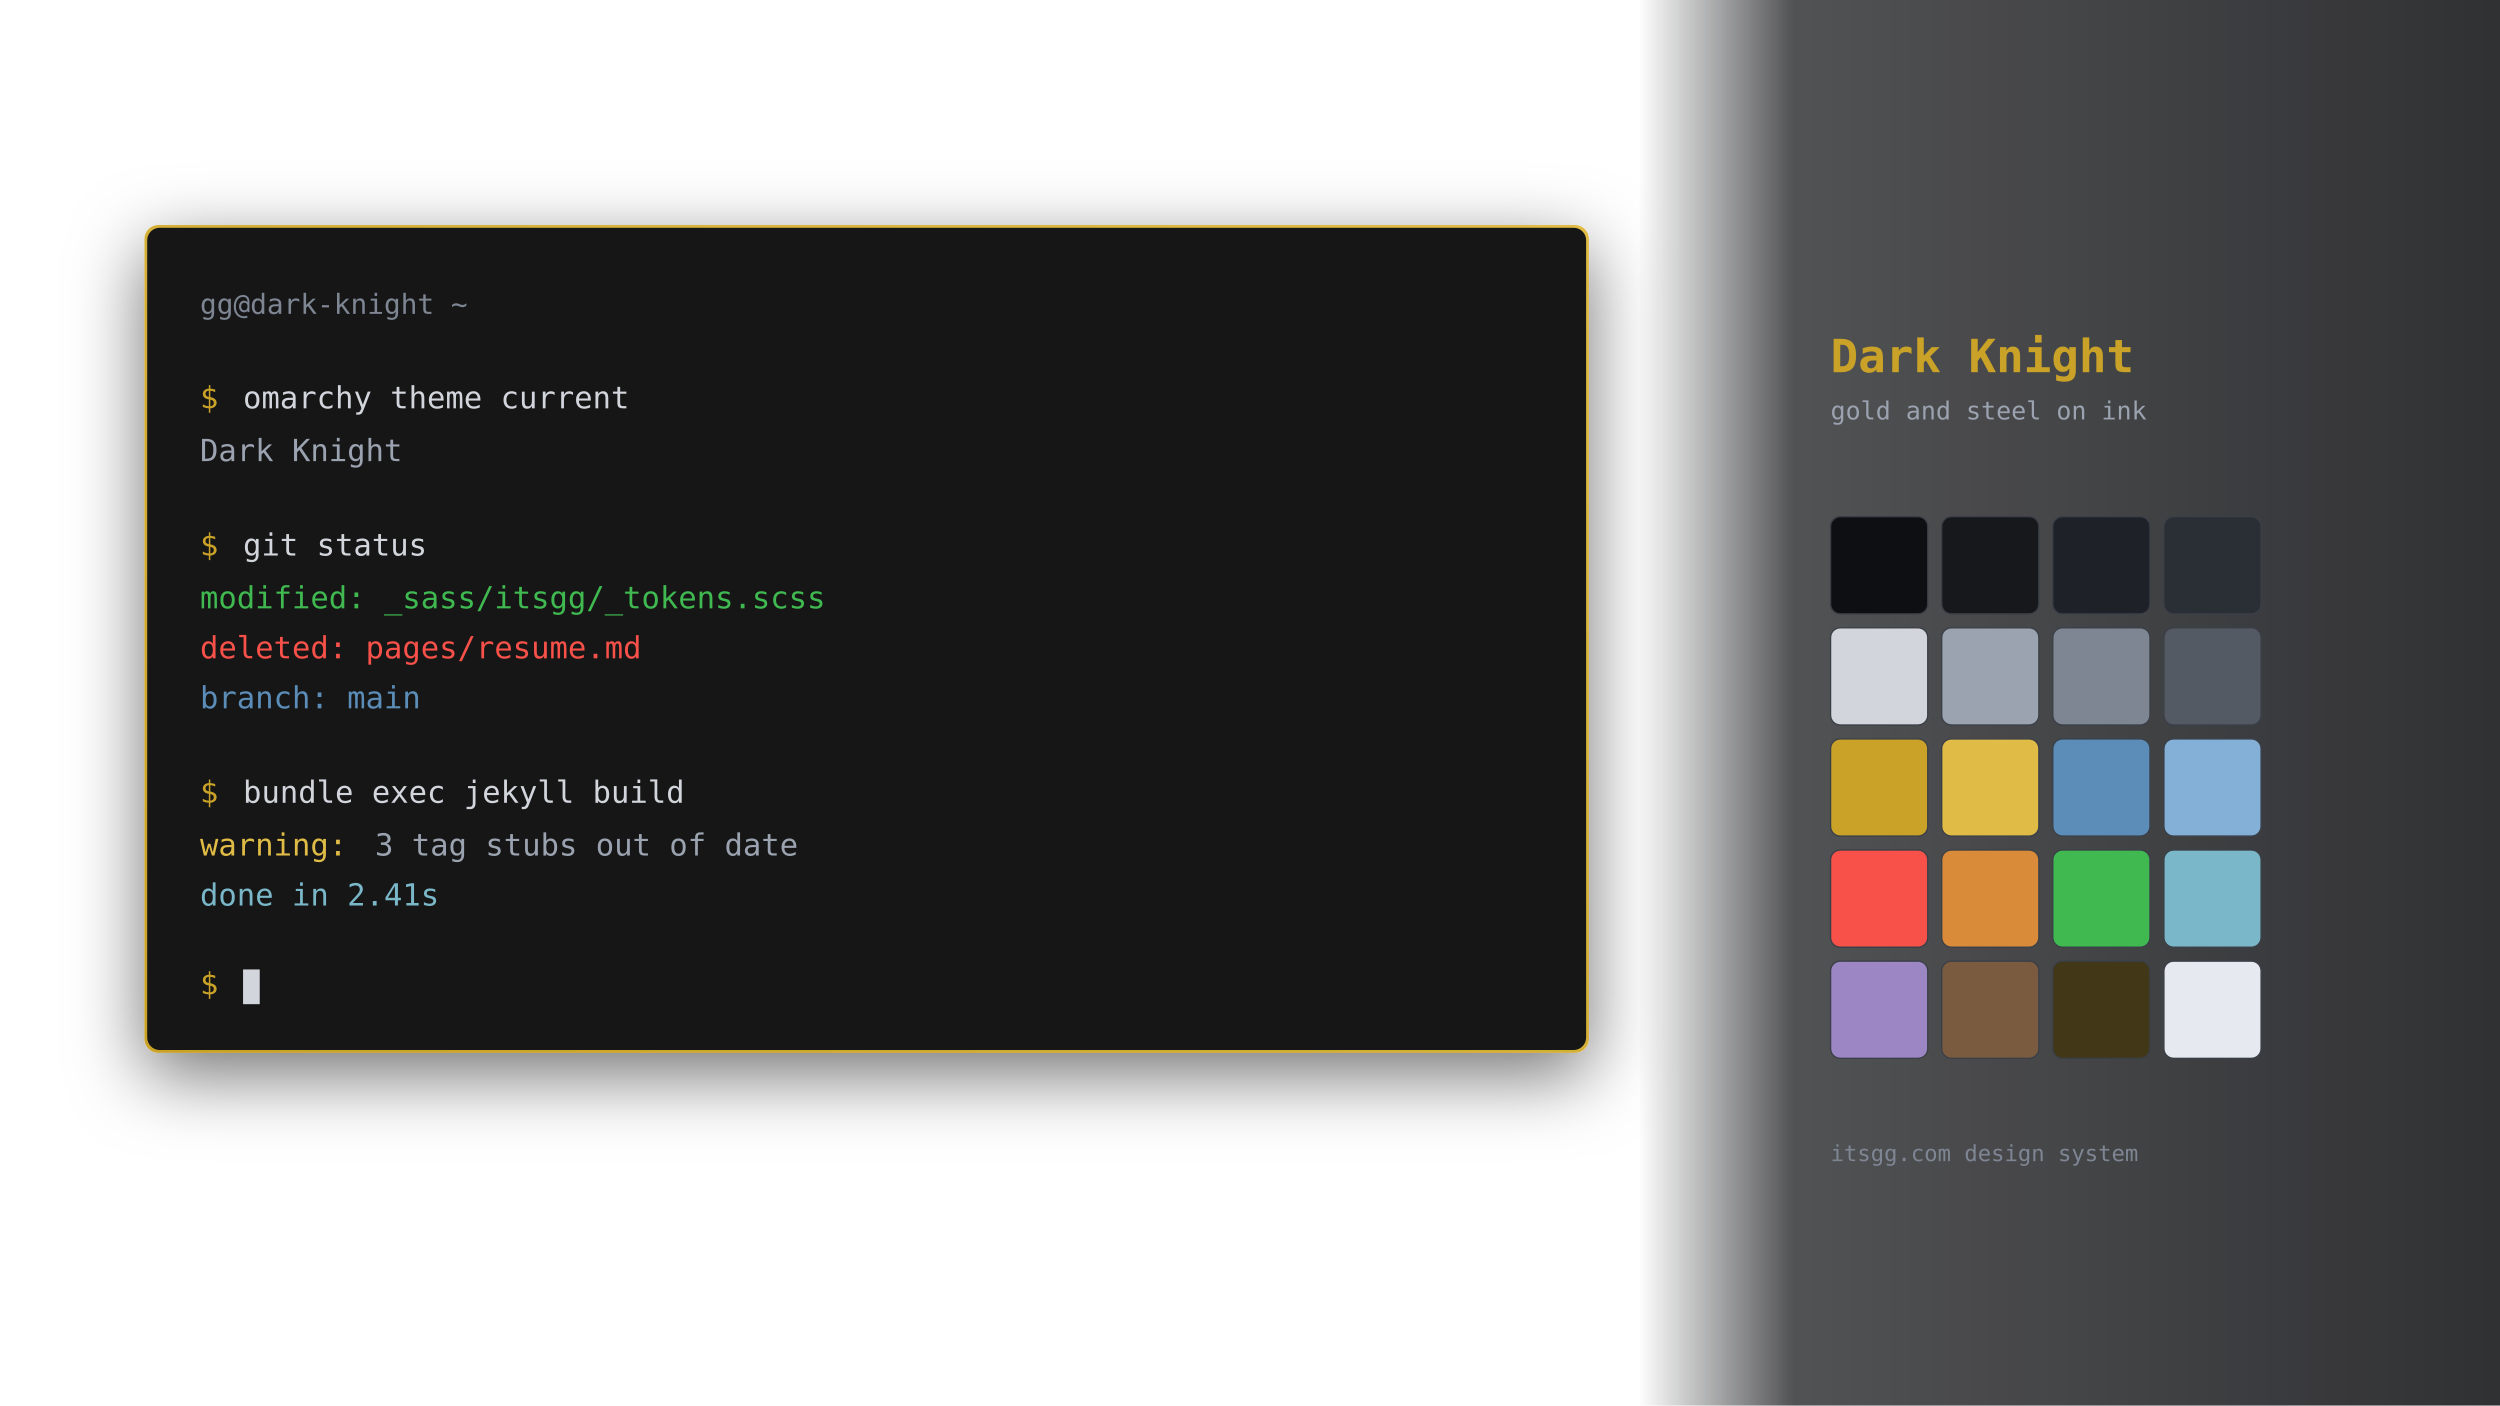
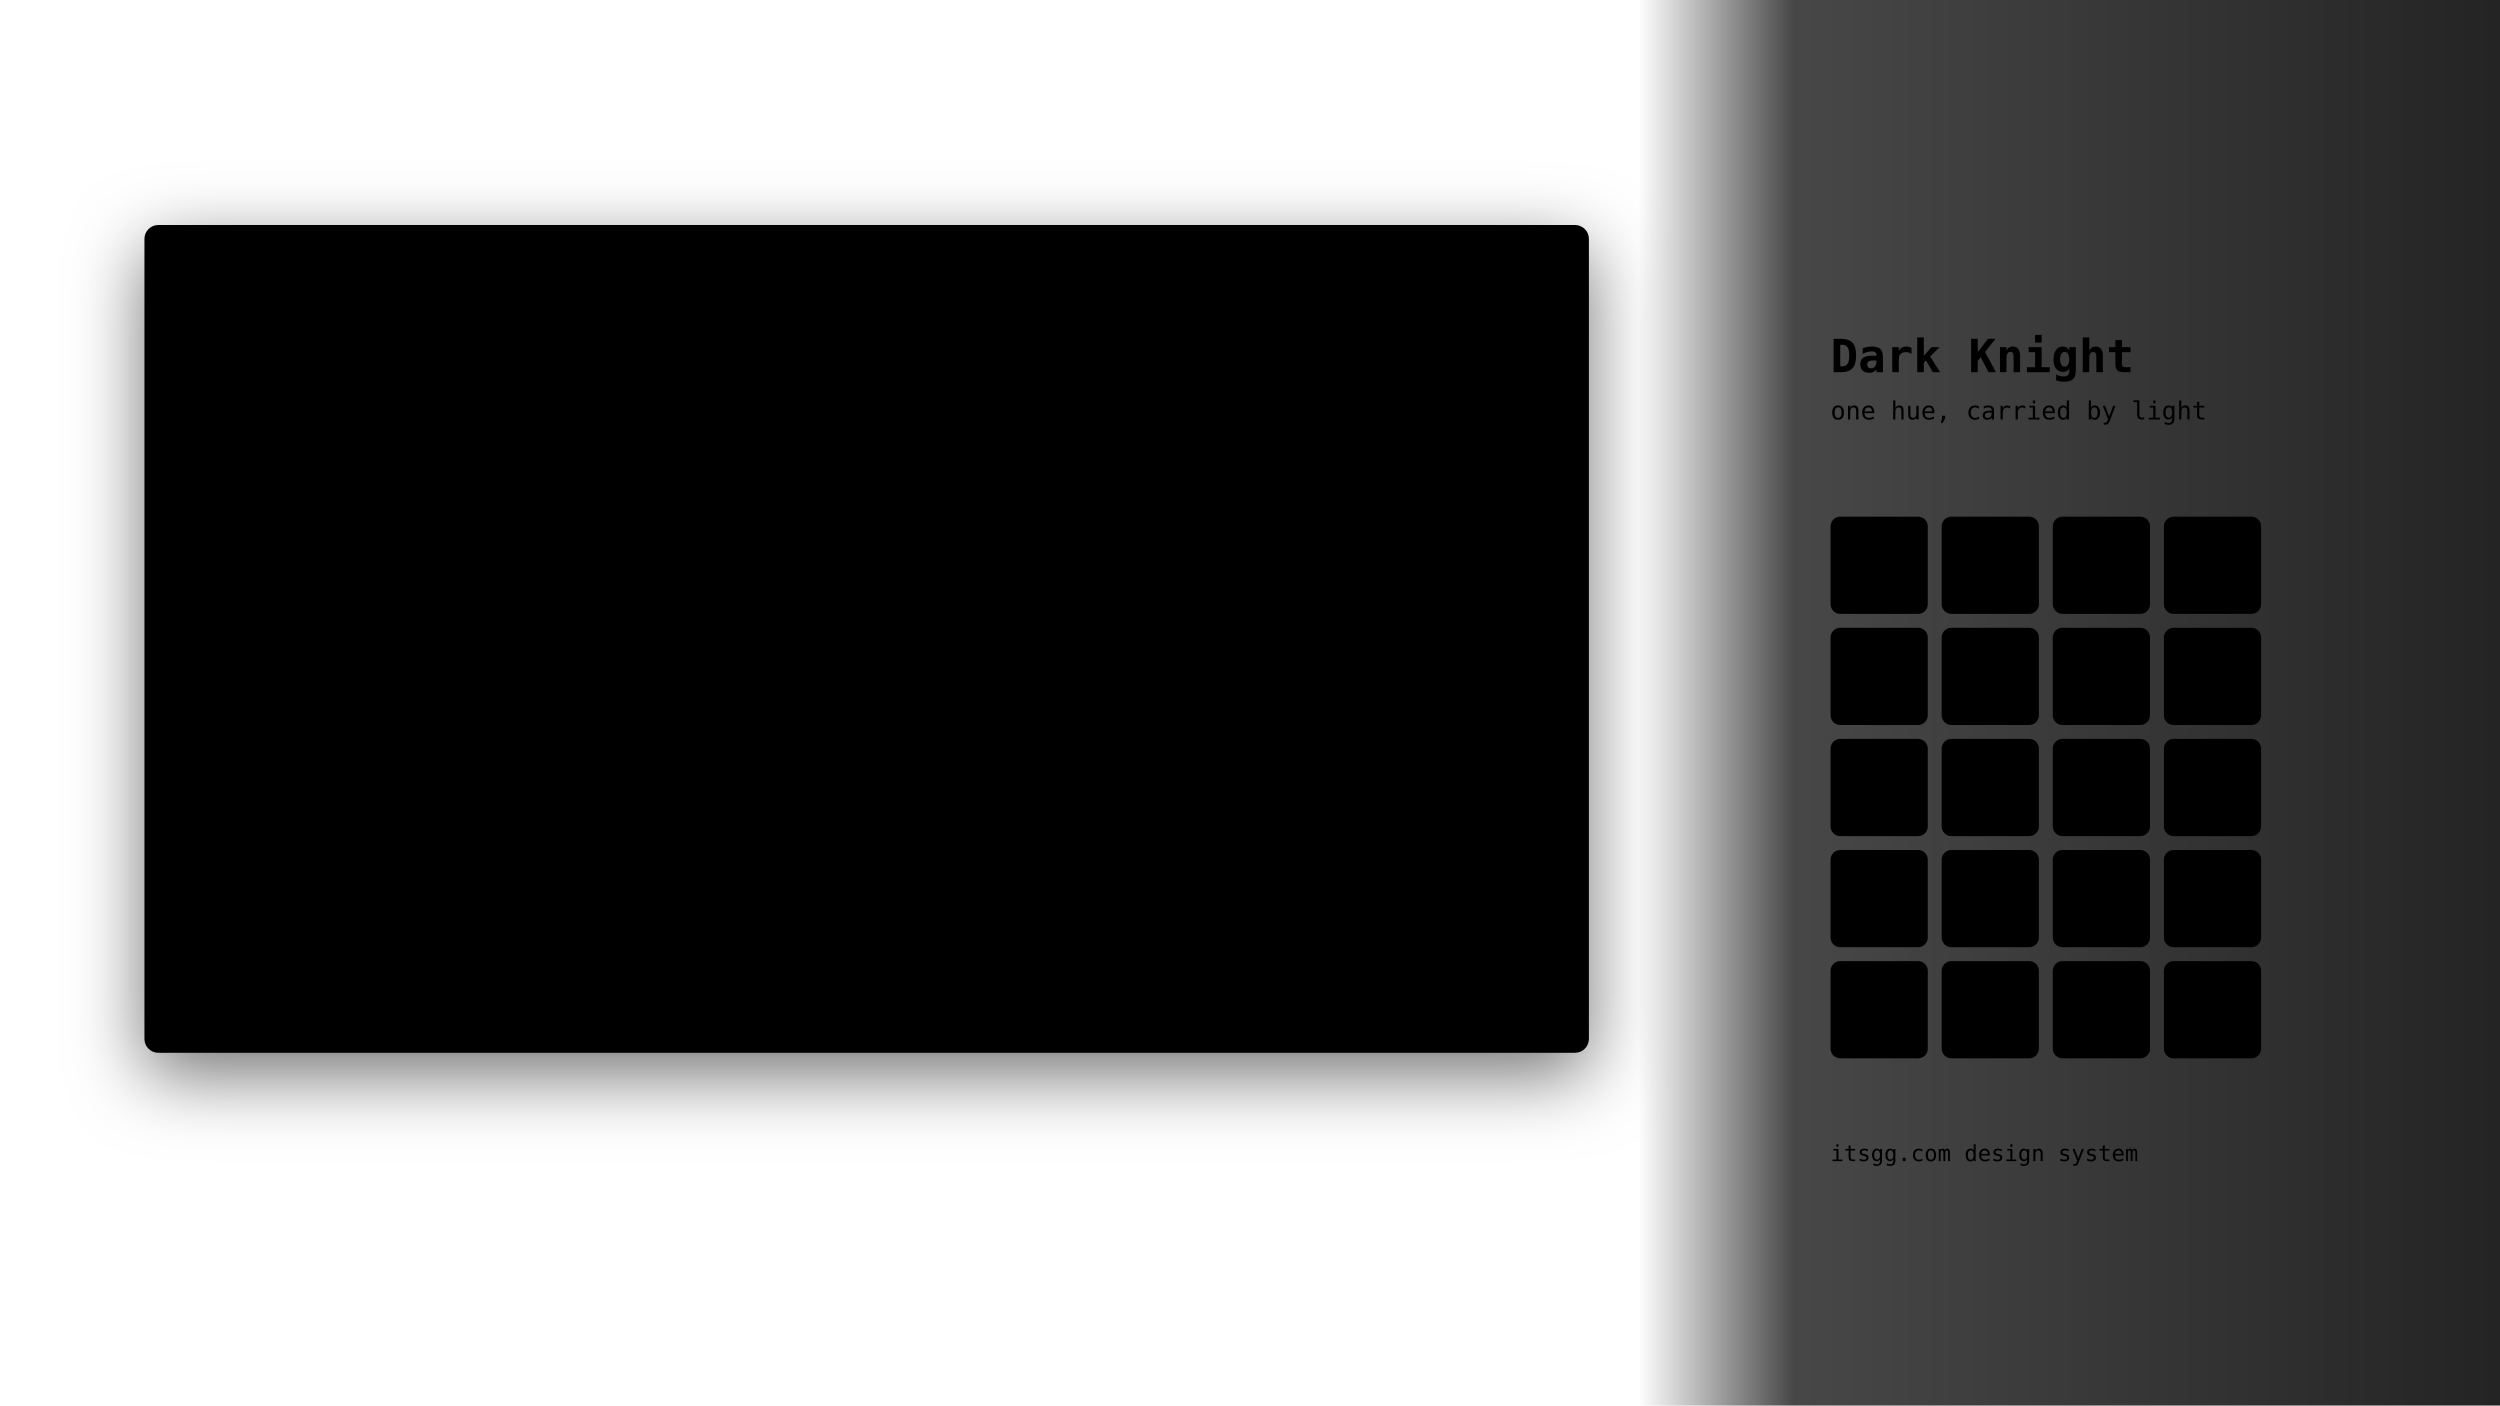
<svg xmlns="http://www.w3.org/2000/svg" width="1800" height="1012" viewBox="0 0 1800 1012">
  <defs>
    <linearGradient id="goldborder" x1="0" y1="1" x2="1" y2="0">
-       <stop offset="0%" stop-color="#c9a227" />
-       <stop offset="100%" stop-color="#e0bc46" />
+       <stop offset="0%" stop-color="{{accent}}" />
+       <stop offset="100%" stop-color="{{accent_dim}}" />
    </linearGradient>
    <filter id="drop" x="-20%" y="-20%" width="150%" height="150%">
      <feDropShadow dx="0" dy="16" stdDeviation="26" flood-color="#000" flood-opacity="0.55" />
    </filter>
    <linearGradient id="scrim" x1="0" y1="0" x2="1" y2="0">
-       <stop offset="0%" stop-color="#0e0f12" stop-opacity="0" />
-       <stop offset="18%" stop-color="#0e0f12" stop-opacity="0.72" />
-       <stop offset="100%" stop-color="#0e0f12" stop-opacity="0.86" />
+       <stop offset="0%" stop-color="{{background}}" stop-opacity="0" />
+       <stop offset="18%" stop-color="{{background}}" stop-opacity="0.72" />
+       <stop offset="100%" stop-color="{{background}}" stop-opacity="0.86" />
    </linearGradient>
    <style>.m { font-family: "JetBrainsMono Nerd Font","JetBrains Mono",monospace; }</style>
  </defs>
  <rect x="1180" y="0" width="620" height="1012" fill="url(#scrim)" />
  <g filter="url(#drop)">
    <rect x="104" y="162" width="1040" height="596" rx="10" fill="url(#goldborder)" />
-     <rect x="106" y="164" width="1036" height="592" rx="9" fill="#0e0f12" fill-opacity="0.97" />
+     <rect x="106" y="164" width="1036" height="592" rx="9" fill="{{background}}" fill-opacity="0.97" />
  </g>
-   <text class="m" x="144" y="226" font-size="20" fill="#7e8694">gg@dark-knight ~</text>
-   <text class="m" x="144" y="294" font-size="22" fill="#c9a227">$</text>
-   <text class="m" x="175" y="294" font-size="22" fill="#d2d6dc">omarchy theme current</text>
-   <text class="m" x="144" y="332" font-size="22" fill="#9ba3b0">Dark Knight</text>
-   <text class="m" x="144" y="400" font-size="22" fill="#c9a227">$</text>
-   <text class="m" x="175" y="400" font-size="22" fill="#d2d6dc">git status</text>
-   <text class="m" x="144" y="438" font-size="22" fill="#3fb950">  modified:   _sass/itsgg/_tokens.scss</text>
-   <text class="m" x="144" y="474" font-size="22" fill="#f85149">  deleted:    pages/resume.md</text>
-   <text class="m" x="144" y="510" font-size="22" fill="#5b8db8">  branch:     main</text>
-   <text class="m" x="144" y="578" font-size="22" fill="#c9a227">$</text>
-   <text class="m" x="175" y="578" font-size="22" fill="#d2d6dc">bundle exec jekyll build</text>
-   <text class="m" x="144" y="616" font-size="22" fill="#e0bc46">  warning:</text>
-   <text class="m" x="270" y="616" font-size="22" fill="#9ba3b0">3 tag stubs out of date</text>
-   <text class="m" x="144" y="652" font-size="22" fill="#7ab8c9">  done in 2.41s</text>
-   <text class="m" x="144" y="716" font-size="22" fill="#c9a227">$</text>
-   <rect x="175" y="698" width="12" height="25" fill="#d2d6dc" />
-   <text class="m" x="1318" y="268" font-size="33" fill="#c9a227" font-weight="700">Dark Knight</text>
-   <text class="m" x="1318" y="302" font-size="18" fill="#9ba3b0">gold and steel on ink</text>
-   <rect x="1318" y="372" width="70" height="70" rx="7" fill="#0e0f12" stroke="#3a3f47" stroke-width="1" />
-   <rect x="1398" y="372" width="70" height="70" rx="7" fill="#16181c" stroke="#3a3f47" stroke-width="1" />
-   <rect x="1478" y="372" width="70" height="70" rx="7" fill="#1e2127" stroke="#3a3f47" stroke-width="1" />
-   <rect x="1558" y="372" width="70" height="70" rx="7" fill="#2a2e35" stroke="#3a3f47" stroke-width="1" />
-   <rect x="1318" y="452" width="70" height="70" rx="7" fill="#d2d6dc" stroke="#3a3f47" stroke-width="1" />
-   <rect x="1398" y="452" width="70" height="70" rx="7" fill="#9ba3b0" stroke="#3a3f47" stroke-width="1" />
-   <rect x="1478" y="452" width="70" height="70" rx="7" fill="#7e8694" stroke="#3a3f47" stroke-width="1" />
-   <rect x="1558" y="452" width="70" height="70" rx="7" fill="#545a64" stroke="#3a3f47" stroke-width="1" />
-   <rect x="1318" y="532" width="70" height="70" rx="7" fill="#c9a227" stroke="#3a3f47" stroke-width="1" />
-   <rect x="1398" y="532" width="70" height="70" rx="7" fill="#e0bc46" stroke="#3a3f47" stroke-width="1" />
-   <rect x="1478" y="532" width="70" height="70" rx="7" fill="#5b8db8" stroke="#3a3f47" stroke-width="1" />
-   <rect x="1558" y="532" width="70" height="70" rx="7" fill="#84b0d8" stroke="#3a3f47" stroke-width="1" />
-   <rect x="1318" y="612" width="70" height="70" rx="7" fill="#f85149" stroke="#3a3f47" stroke-width="1" />
-   <rect x="1398" y="612" width="70" height="70" rx="7" fill="#d98b3a" stroke="#3a3f47" stroke-width="1" />
-   <rect x="1478" y="612" width="70" height="70" rx="7" fill="#3fb950" stroke="#3a3f47" stroke-width="1" />
-   <rect x="1558" y="612" width="70" height="70" rx="7" fill="#7ab8c9" stroke="#3a3f47" stroke-width="1" />
-   <rect x="1318" y="692" width="70" height="70" rx="7" fill="#9d86c4" stroke="#3a3f47" stroke-width="1" />
-   <rect x="1398" y="692" width="70" height="70" rx="7" fill="#7b5b40" stroke="#3a3f47" stroke-width="1" />
-   <rect x="1478" y="692" width="70" height="70" rx="7" fill="#423818" stroke="#3a3f47" stroke-width="1" />
-   <rect x="1558" y="692" width="70" height="70" rx="7" fill="#e6eaf0" stroke="#3a3f47" stroke-width="1" />
-   <text class="m" x="1318" y="836" font-size="16" fill="#7e8694">itsgg.com design system</text>
+   <text class="m" x="144" y="226" font-size="20" fill="{{dark_foreground}}">gg@dark-knight ~</text>
+   <text class="m" x="144" y="294" font-size="22" fill="{{accent}}">$</text>
+   <text class="m" x="175" y="294" font-size="22" fill="{{foreground}}">omarchy theme current</text>
+   <text class="m" x="144" y="332" font-size="22" fill="{{light_foreground}}">Dark Knight</text>
+   <text class="m" x="144" y="400" font-size="22" fill="{{accent}}">$</text>
+   <text class="m" x="175" y="400" font-size="22" fill="{{foreground}}">git status</text>
+   <text class="m" x="144" y="438" font-size="22" fill="{{green}}">  modified:   _sass/itsgg/_tokens.scss</text>
+   <text class="m" x="144" y="474" font-size="22" fill="{{red}}">  deleted:    pages/resume.md</text>
+   <text class="m" x="144" y="510" font-size="22" fill="{{blue}}">  branch:     main</text>
+   <text class="m" x="144" y="578" font-size="22" fill="{{accent}}">$</text>
+   <text class="m" x="175" y="578" font-size="22" fill="{{foreground}}">bundle exec jekyll build</text>
+   <text class="m" x="144" y="616" font-size="22" fill="{{yellow}}">  warning:</text>
+   <text class="m" x="270" y="616" font-size="22" fill="{{light_foreground}}">3 tag stubs out of date</text>
+   <text class="m" x="144" y="652" font-size="22" fill="{{cyan}}">  done in 2.41s</text>
+   <text class="m" x="144" y="716" font-size="22" fill="{{accent}}">$</text>
+   <rect x="175" y="698" width="12" height="25" fill="{{foreground}}" />
+   <text class="m" x="1318" y="268" font-size="33" fill="{{accent}}" font-weight="700">Dark Knight</text>
+   <text class="m" x="1318" y="302" font-size="18" fill="{{light_foreground}}">one hue, carried by light</text>
+   <rect x="1318" y="372" width="70" height="70" rx="7" fill="{{background}}" stroke="{{muted}}" stroke-width="1" />
+   <rect x="1398" y="372" width="70" height="70" rx="7" fill="{{lighter_background}}" stroke="{{muted}}" stroke-width="1" />
+   <rect x="1478" y="372" width="70" height="70" rx="7" fill="{{lighter_background}}" stroke="{{muted}}" stroke-width="1" />
+   <rect x="1558" y="372" width="70" height="70" rx="7" fill="{{line}}" stroke="{{muted}}" stroke-width="1" />
+   <rect x="1318" y="452" width="70" height="70" rx="7" fill="{{foreground}}" stroke="{{muted}}" stroke-width="1" />
+   <rect x="1398" y="452" width="70" height="70" rx="7" fill="{{light_foreground}}" stroke="{{muted}}" stroke-width="1" />
+   <rect x="1478" y="452" width="70" height="70" rx="7" fill="{{dark_foreground}}" stroke="{{muted}}" stroke-width="1" />
+   <rect x="1558" y="452" width="70" height="70" rx="7" fill="{{muted}}" stroke="{{muted}}" stroke-width="1" />
+   <rect x="1318" y="532" width="70" height="70" rx="7" fill="{{accent}}" stroke="{{muted}}" stroke-width="1" />
+   <rect x="1398" y="532" width="70" height="70" rx="7" fill="{{yellow}}" stroke="{{muted}}" stroke-width="1" />
+   <rect x="1478" y="532" width="70" height="70" rx="7" fill="{{blue}}" stroke="{{muted}}" stroke-width="1" />
+   <rect x="1558" y="532" width="70" height="70" rx="7" fill="{{bright_blue}}" stroke="{{muted}}" stroke-width="1" />
+   <rect x="1318" y="612" width="70" height="70" rx="7" fill="{{red}}" stroke="{{muted}}" stroke-width="1" />
+   <rect x="1398" y="612" width="70" height="70" rx="7" fill="{{orange}}" stroke="{{muted}}" stroke-width="1" />
+   <rect x="1478" y="612" width="70" height="70" rx="7" fill="{{green}}" stroke="{{muted}}" stroke-width="1" />
+   <rect x="1558" y="612" width="70" height="70" rx="7" fill="{{cyan}}" stroke="{{muted}}" stroke-width="1" />
+   <rect x="1318" y="692" width="70" height="70" rx="7" fill="{{magenta}}" stroke="{{muted}}" stroke-width="1" />
+   <rect x="1398" y="692" width="70" height="70" rx="7" fill="{{brown}}" stroke="{{muted}}" stroke-width="1" />
+   <rect x="1478" y="692" width="70" height="70" rx="7" fill="{{selection}}" stroke="{{muted}}" stroke-width="1" />
+   <rect x="1558" y="692" width="70" height="70" rx="7" fill="{{bright_foreground}}" stroke="{{muted}}" stroke-width="1" />
+   <text class="m" x="1318" y="836" font-size="16" fill="{{dark_foreground}}">itsgg.com design system</text>
</svg>
